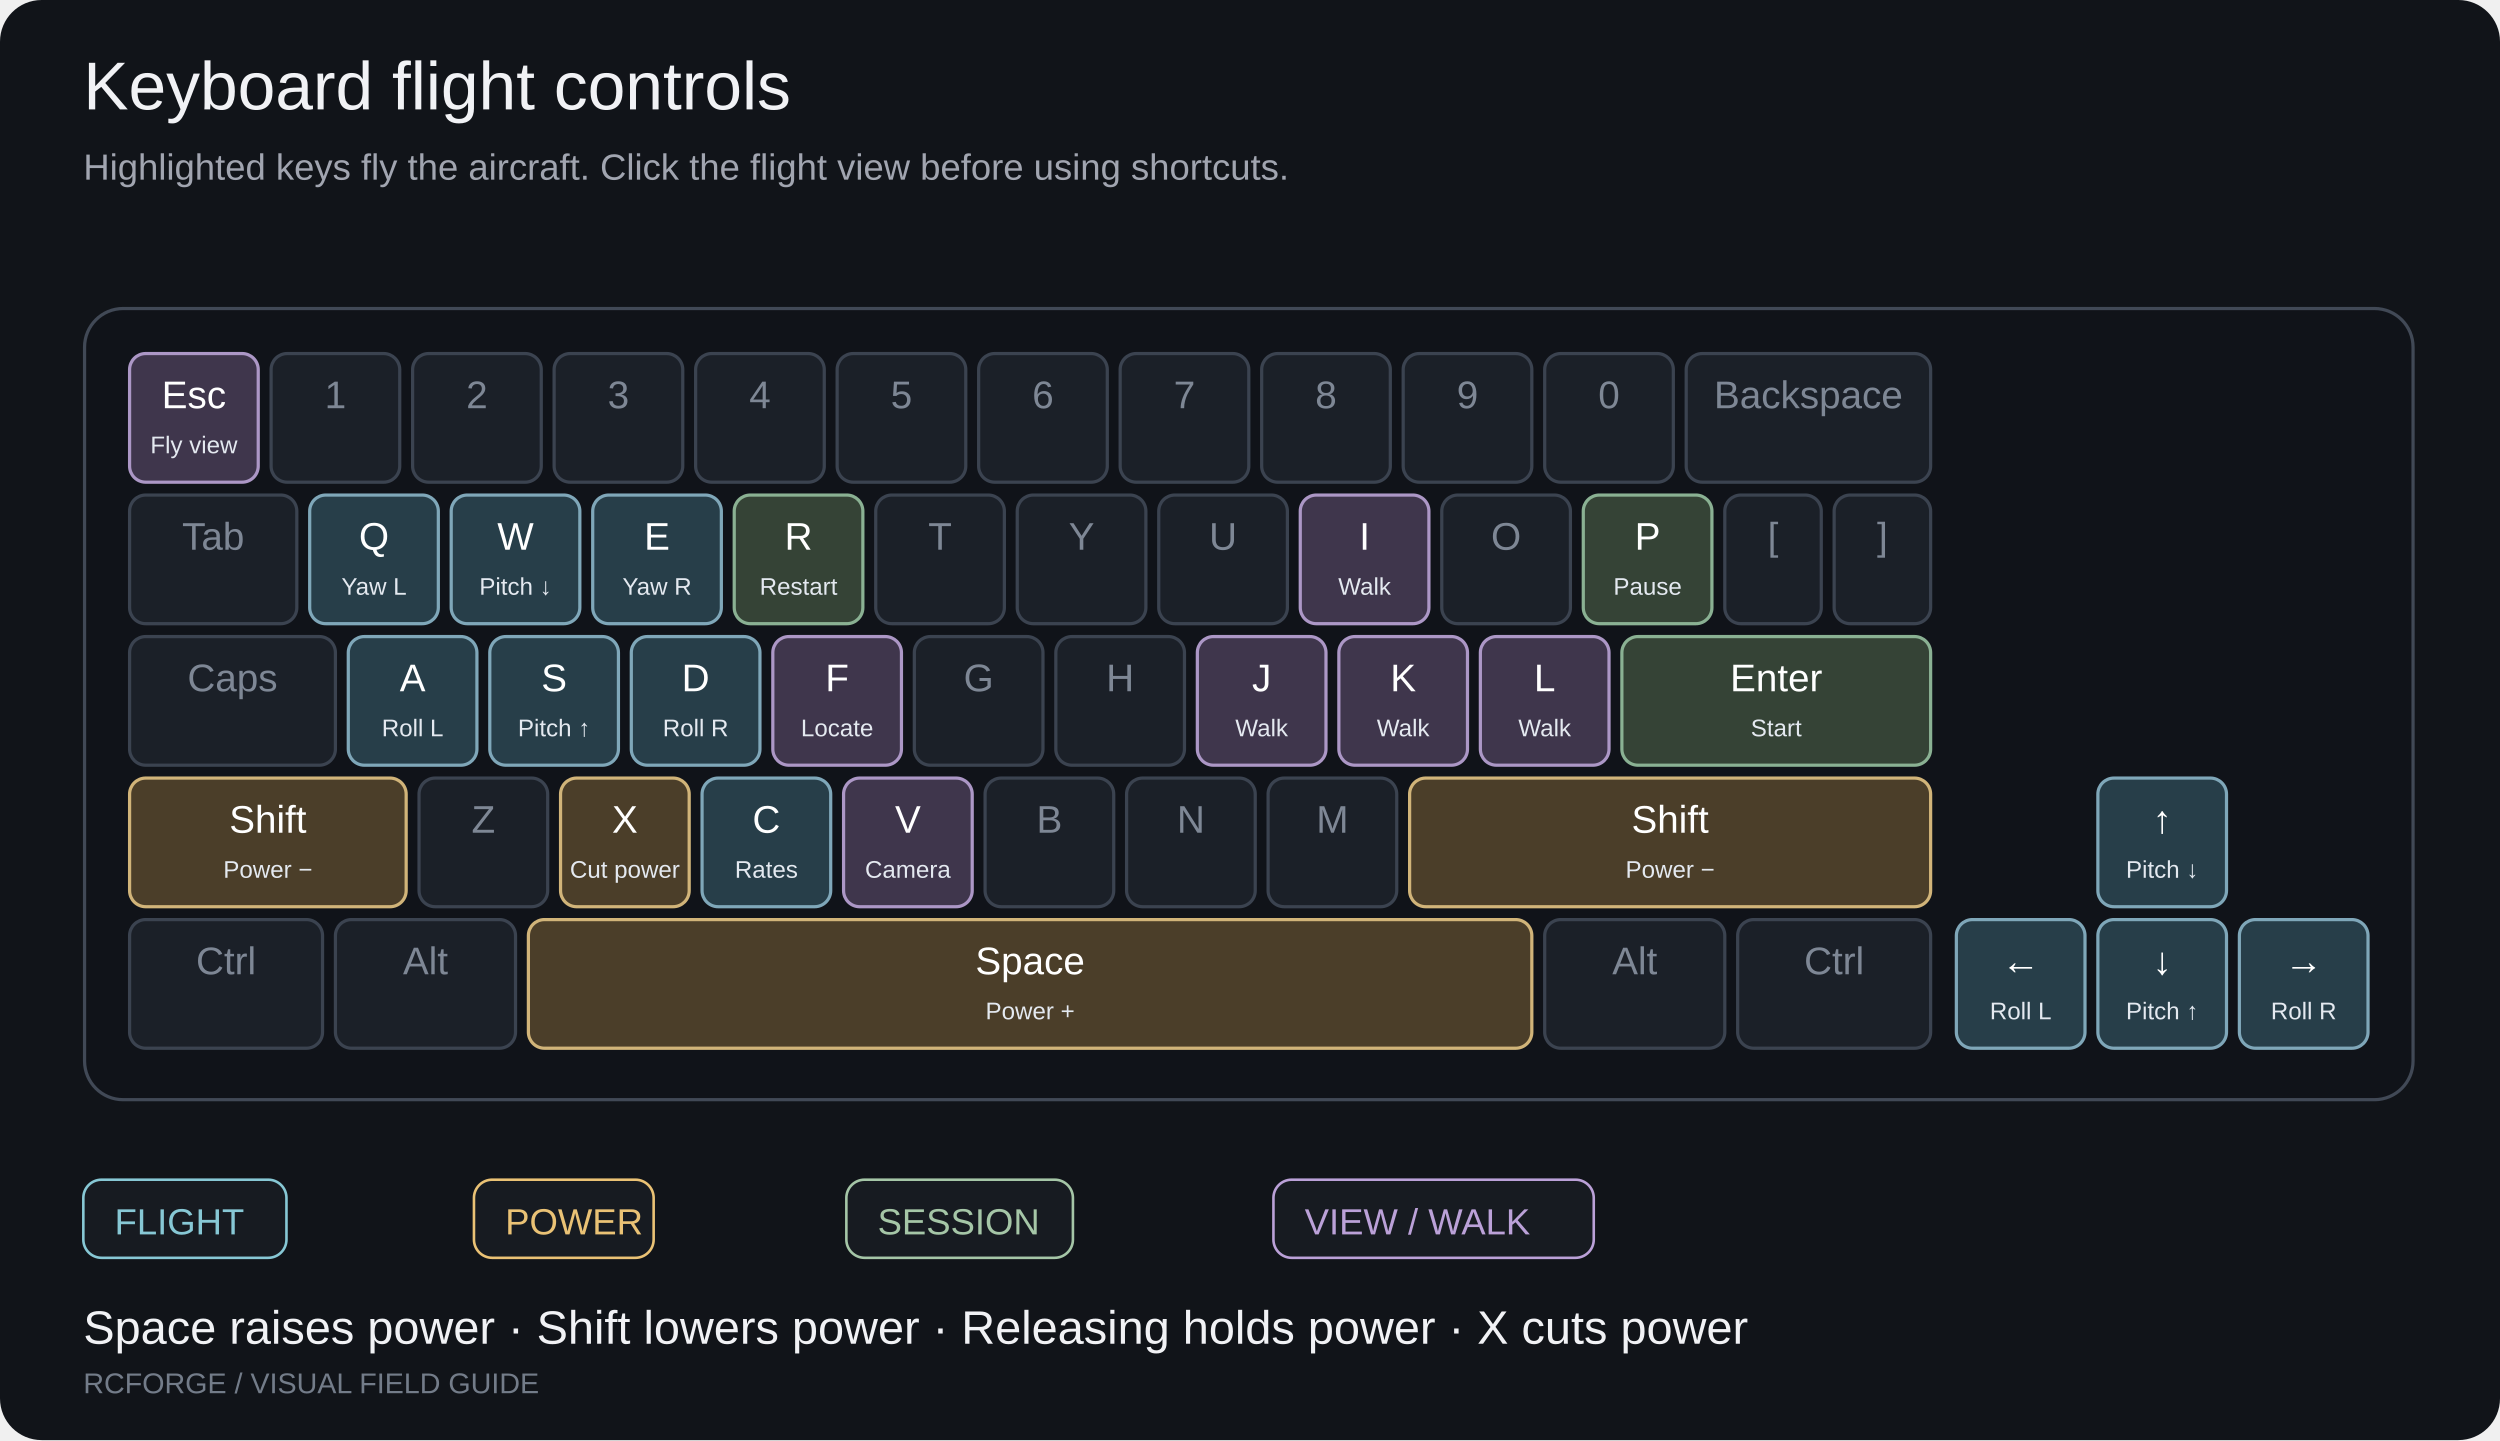
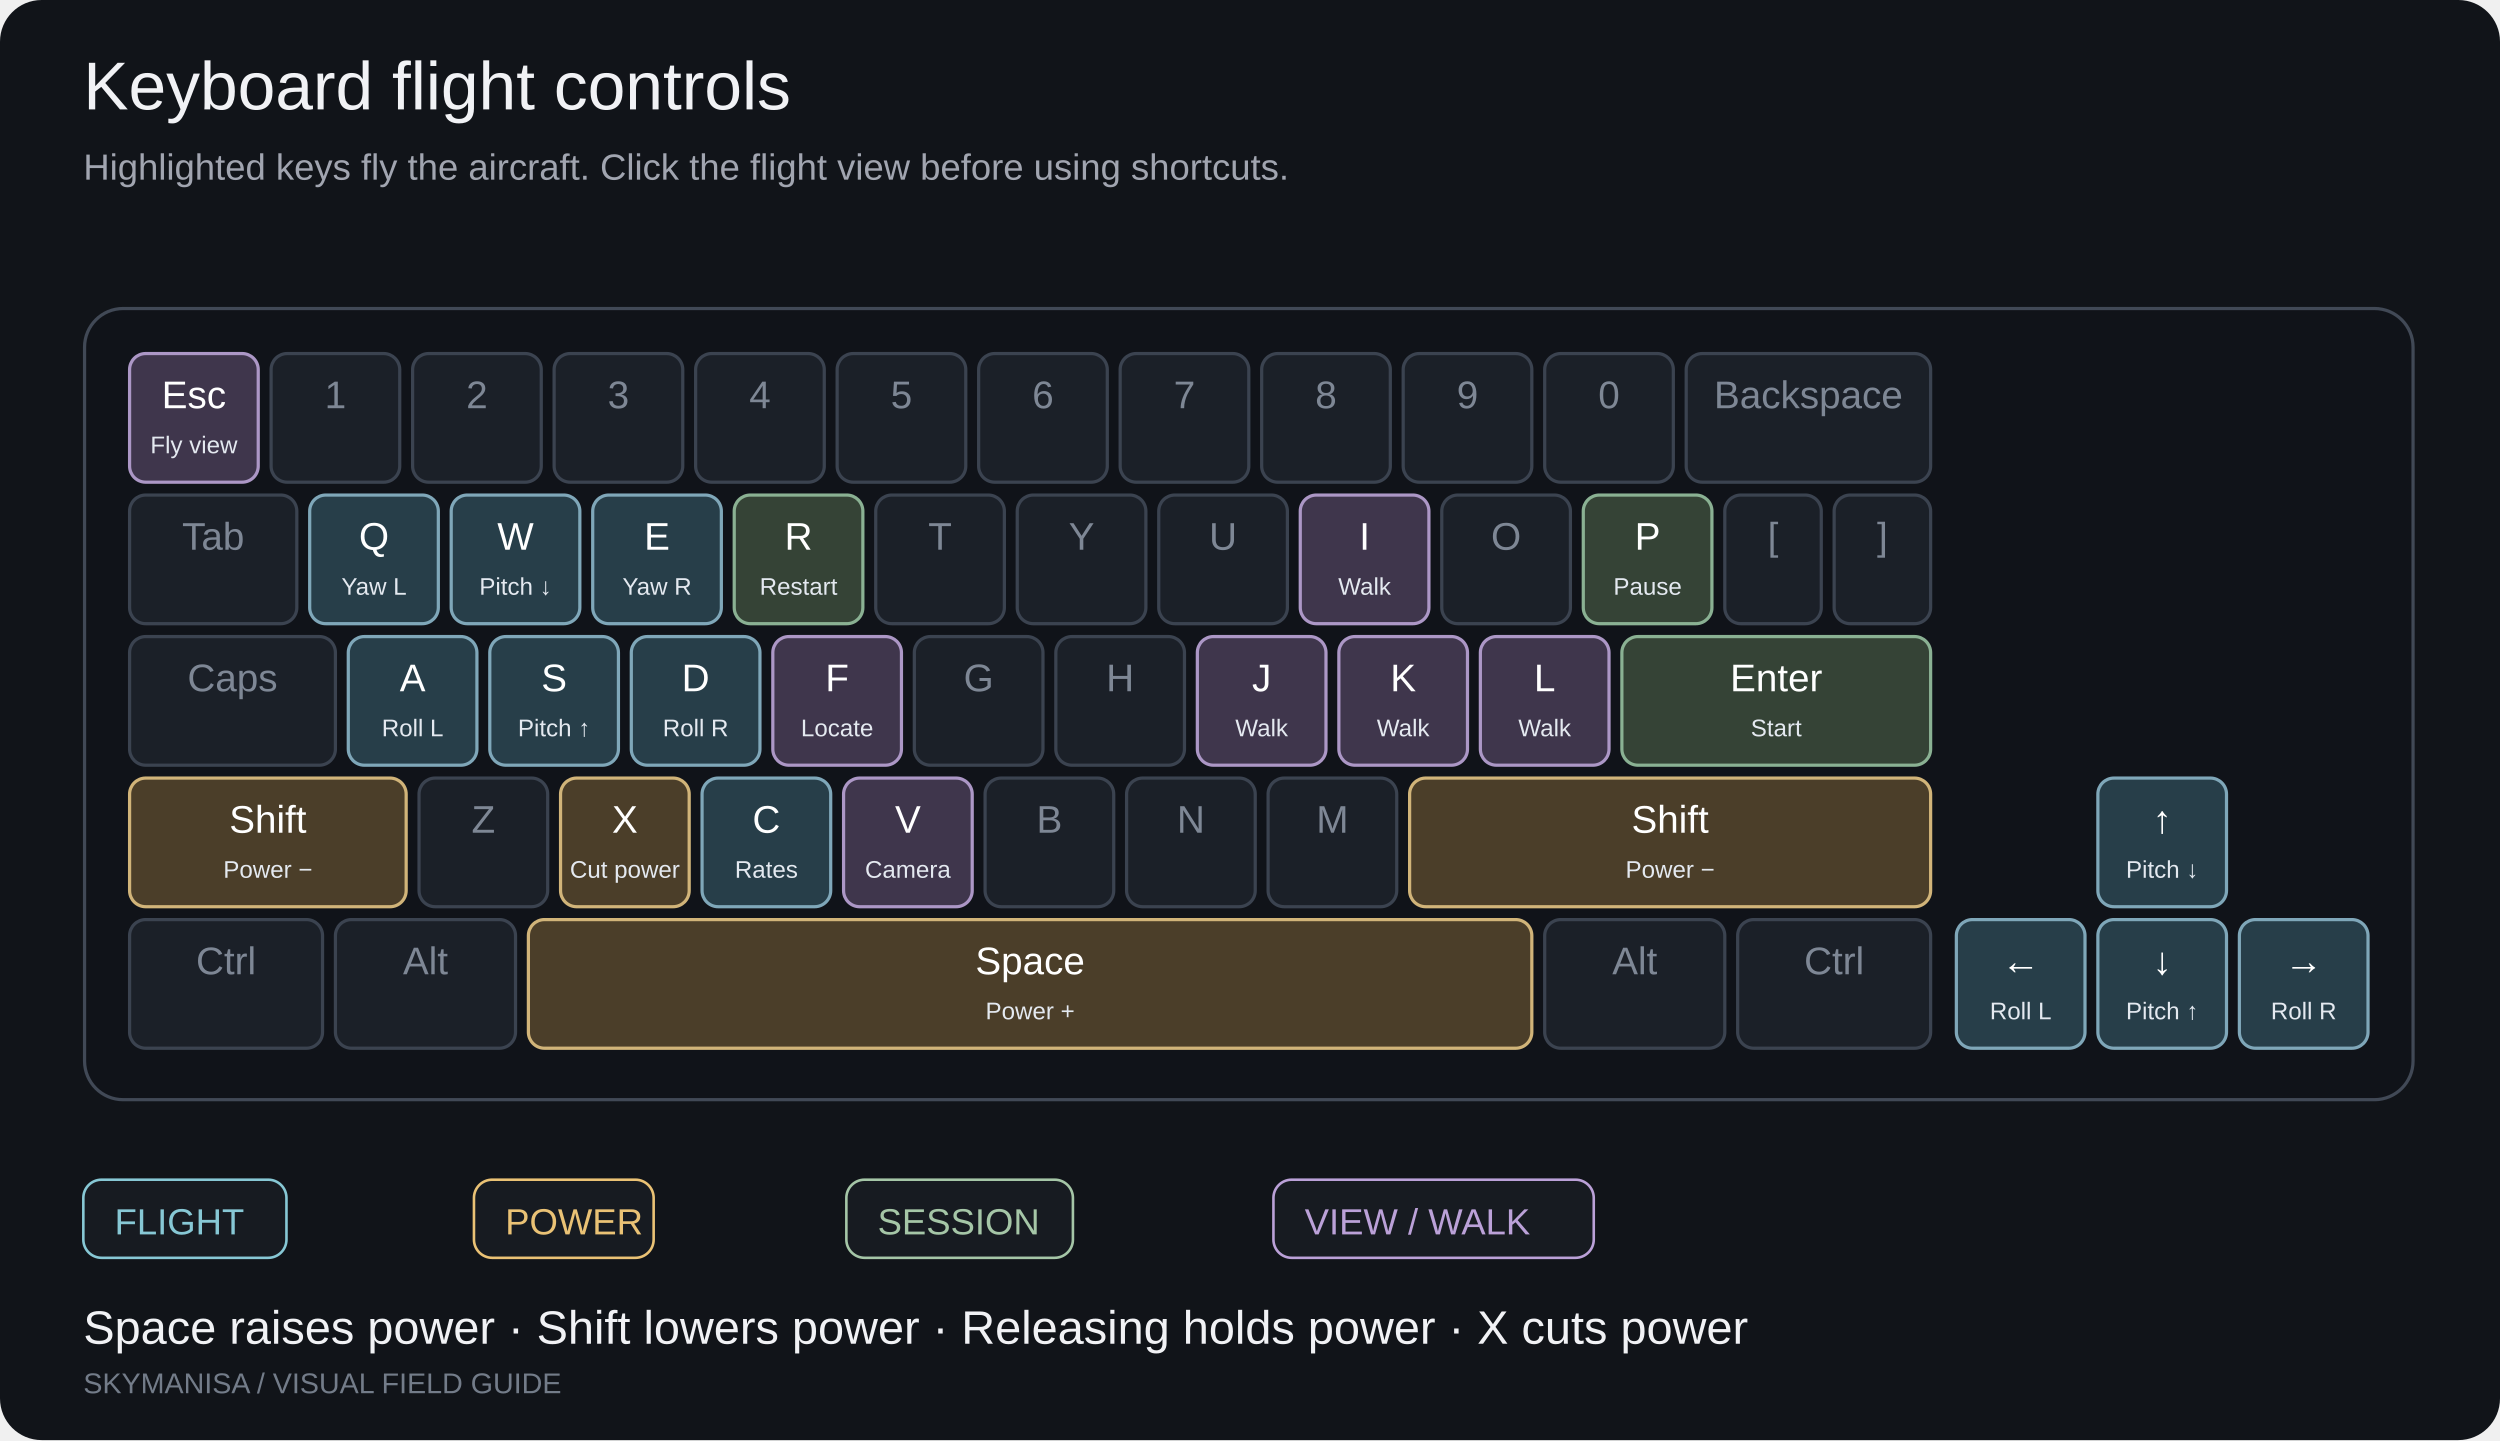
<svg xmlns="http://www.w3.org/2000/svg" width="960" height="553" viewBox="0 0 960 553" role="img" aria-labelledby="title desc">
  <defs>
    <marker id="arrow" markerWidth="9" markerHeight="9" refX="7" refY="4" orient="auto-start-reverse">
      <path d="M0 0 8 4 0 8" fill="none" stroke="#b2bccb" stroke-width="1.5" />
    </marker>
  </defs>
  <style>text{font-family:Arial,Helvetica,sans-serif}.controller-shell{fill:#30343b;stroke:#9ba0ab;stroke-width:1.2}.controller-well{fill:#11141a;stroke:#555d69;stroke-width:1.2}.controller-thumb{fill:#404754;stroke:#949caa}.thumb-inset{fill:#252b34;stroke:#697181}.controller-grip{fill:#222832;stroke:#48505e}.controller-outline{fill:none;stroke:#adb4bf;stroke-width:3;stroke-linecap:round}.controller-detail,.thumb-center{fill:none;stroke:#929aa8;stroke-width:1}.gimbal-guide{stroke:#69717d;stroke-width:.6}.controller-screen{fill:#141921;stroke:#858c99}.screen-lines{stroke:#82928c;stroke-width:1.5}.device-led{fill:#b5d1a3}.controller-glyph{font-size:9px;fill:#f4f4f6;text-anchor:middle}.controller-channel-label{font-size:7px;fill:#b5bac4;text-anchor:middle}.controller-caption{display:none}.keyboard-body{fill:#101319;stroke:#414956}.keyboard-key rect{fill:#1b2028;stroke:#3b4350}.keyboard-key text{text-anchor:middle}.key-letter{font-size:12px;fill:#7e8795}.key-function{font-size:7.5px;fill:#e4e9f0}.mapped .key-letter{fill:#fff}.mapped.flight rect{fill:#273e49;stroke:#7fa7b9}.mapped.power rect{fill:#4b3e29;stroke:#d1b479}.mapped.session rect{fill:#354336;stroke:#8ab193}.mapped.view rect{fill:#3f364c;stroke:#ac97c6}</style>
  <rect width="960" height="553" rx="16" fill="#111419" />
  <text x="32" y="42" font-size="26" fill="#f1f2f5" text-anchor="start">Keyboard flight controls</text>
  <text x="32" y="69" font-size="14" fill="#a1a5b0" text-anchor="start">Highlighted keys fly the aircraft. Click the flight view before using shortcuts.</text>
  <g transform="translate(30 116) scale(1.235)">
    <rect class="keyboard-body" x="2" y="2" width="724" height="246" rx="12" />
    <g class="keyboard-key mapped view" data-key-code="Escape">
      <rect x="16" y="16" width="40" height="40" rx="5" />
      <text class="key-letter" x="36" y="33">Esc</text>
      <text class="key-function" x="36" y="47">Fly view</text>
    </g>
    <g class="keyboard-key " data-key-code="Digit1">
      <rect x="60" y="16" width="40" height="40" rx="5" />
      <text class="key-letter" x="80" y="33">1</text>
    </g>
    <g class="keyboard-key " data-key-code="Digit2">
      <rect x="104" y="16" width="40" height="40" rx="5" />
      <text class="key-letter" x="124" y="33">2</text>
    </g>
    <g class="keyboard-key " data-key-code="Digit3">
      <rect x="148" y="16" width="40" height="40" rx="5" />
      <text class="key-letter" x="168" y="33">3</text>
    </g>
    <g class="keyboard-key " data-key-code="Digit4">
      <rect x="192" y="16" width="40" height="40" rx="5" />
      <text class="key-letter" x="212" y="33">4</text>
    </g>
    <g class="keyboard-key " data-key-code="Digit5">
      <rect x="236" y="16" width="40" height="40" rx="5" />
      <text class="key-letter" x="256" y="33">5</text>
    </g>
    <g class="keyboard-key " data-key-code="Digit6">
      <rect x="280" y="16" width="40" height="40" rx="5" />
      <text class="key-letter" x="300" y="33">6</text>
    </g>
    <g class="keyboard-key " data-key-code="Digit7">
      <rect x="324" y="16" width="40" height="40" rx="5" />
      <text class="key-letter" x="344" y="33">7</text>
    </g>
    <g class="keyboard-key " data-key-code="Digit8">
      <rect x="368" y="16" width="40" height="40" rx="5" />
      <text class="key-letter" x="388" y="33">8</text>
    </g>
    <g class="keyboard-key " data-key-code="Digit9">
      <rect x="412" y="16" width="40" height="40" rx="5" />
      <text class="key-letter" x="432" y="33">9</text>
    </g>
    <g class="keyboard-key " data-key-code="Digit0">
      <rect x="456" y="16" width="40" height="40" rx="5" />
      <text class="key-letter" x="476" y="33">0</text>
    </g>
    <g class="keyboard-key " data-key-code="Backspace">
      <rect x="500" y="16" width="76" height="40" rx="5" />
      <text class="key-letter" x="538" y="33">Backspace</text>
    </g>
    <g class="keyboard-key " data-key-code="Tab">
      <rect x="16" y="60" width="52" height="40" rx="5" />
      <text class="key-letter" x="42" y="77">Tab</text>
    </g>
    <g class="keyboard-key mapped flight" data-key-code="KeyQ">
      <rect x="72" y="60" width="40" height="40" rx="5" />
      <text class="key-letter" x="92" y="77">Q</text>
      <text class="key-function" x="92" y="91">Yaw L</text>
    </g>
    <g class="keyboard-key mapped flight" data-key-code="KeyW">
      <rect x="116" y="60" width="40" height="40" rx="5" />
      <text class="key-letter" x="136" y="77">W</text>
      <text class="key-function" x="136" y="91">Pitch ↓</text>
    </g>
    <g class="keyboard-key mapped flight" data-key-code="KeyE">
      <rect x="160" y="60" width="40" height="40" rx="5" />
      <text class="key-letter" x="180" y="77">E</text>
      <text class="key-function" x="180" y="91">Yaw R</text>
    </g>
    <g class="keyboard-key mapped session" data-key-code="KeyR">
      <rect x="204" y="60" width="40" height="40" rx="5" />
      <text class="key-letter" x="224" y="77">R</text>
      <text class="key-function" x="224" y="91">Restart</text>
    </g>
    <g class="keyboard-key " data-key-code="KeyT">
      <rect x="248" y="60" width="40" height="40" rx="5" />
      <text class="key-letter" x="268" y="77">T</text>
    </g>
    <g class="keyboard-key " data-key-code="KeyY">
      <rect x="292" y="60" width="40" height="40" rx="5" />
      <text class="key-letter" x="312" y="77">Y</text>
    </g>
    <g class="keyboard-key " data-key-code="KeyU">
      <rect x="336" y="60" width="40" height="40" rx="5" />
      <text class="key-letter" x="356" y="77">U</text>
    </g>
    <g class="keyboard-key mapped view" data-key-code="KeyI">
      <rect x="380" y="60" width="40" height="40" rx="5" />
      <text class="key-letter" x="400" y="77">I</text>
      <text class="key-function" x="400" y="91">Walk</text>
    </g>
    <g class="keyboard-key " data-key-code="KeyO">
      <rect x="424" y="60" width="40" height="40" rx="5" />
      <text class="key-letter" x="444" y="77">O</text>
    </g>
    <g class="keyboard-key mapped session" data-key-code="KeyP">
      <rect x="468" y="60" width="40" height="40" rx="5" />
      <text class="key-letter" x="488" y="77">P</text>
      <text class="key-function" x="488" y="91">Pause</text>
    </g>
    <g class="keyboard-key " data-key-code="BracketLeft">
      <rect x="512" y="60" width="30" height="40" rx="5" />
      <text class="key-letter" x="527" y="77">[</text>
    </g>
    <g class="keyboard-key " data-key-code="BracketRight">
      <rect x="546" y="60" width="30" height="40" rx="5" />
      <text class="key-letter" x="561" y="77">]</text>
    </g>
    <g class="keyboard-key " data-key-code="CapsLock">
      <rect x="16" y="104" width="64" height="40" rx="5" />
      <text class="key-letter" x="48" y="121">Caps</text>
    </g>
    <g class="keyboard-key mapped flight" data-key-code="KeyA">
      <rect x="84" y="104" width="40" height="40" rx="5" />
      <text class="key-letter" x="104" y="121">A</text>
      <text class="key-function" x="104" y="135">Roll L</text>
    </g>
    <g class="keyboard-key mapped flight" data-key-code="KeyS">
      <rect x="128" y="104" width="40" height="40" rx="5" />
      <text class="key-letter" x="148" y="121">S</text>
      <text class="key-function" x="148" y="135">Pitch ↑</text>
    </g>
    <g class="keyboard-key mapped flight" data-key-code="KeyD">
      <rect x="172" y="104" width="40" height="40" rx="5" />
      <text class="key-letter" x="192" y="121">D</text>
      <text class="key-function" x="192" y="135">Roll R</text>
    </g>
    <g class="keyboard-key mapped view" data-key-code="KeyF">
      <rect x="216" y="104" width="40" height="40" rx="5" />
      <text class="key-letter" x="236" y="121">F</text>
      <text class="key-function" x="236" y="135">Locate</text>
    </g>
    <g class="keyboard-key " data-key-code="KeyG">
      <rect x="260" y="104" width="40" height="40" rx="5" />
      <text class="key-letter" x="280" y="121">G</text>
    </g>
    <g class="keyboard-key " data-key-code="KeyH">
      <rect x="304" y="104" width="40" height="40" rx="5" />
      <text class="key-letter" x="324" y="121">H</text>
    </g>
    <g class="keyboard-key mapped view" data-key-code="KeyJ">
      <rect x="348" y="104" width="40" height="40" rx="5" />
      <text class="key-letter" x="368" y="121">J</text>
      <text class="key-function" x="368" y="135">Walk</text>
    </g>
    <g class="keyboard-key mapped view" data-key-code="KeyK">
      <rect x="392" y="104" width="40" height="40" rx="5" />
      <text class="key-letter" x="412" y="121">K</text>
      <text class="key-function" x="412" y="135">Walk</text>
    </g>
    <g class="keyboard-key mapped view" data-key-code="KeyL">
      <rect x="436" y="104" width="40" height="40" rx="5" />
      <text class="key-letter" x="456" y="121">L</text>
      <text class="key-function" x="456" y="135">Walk</text>
    </g>
    <g class="keyboard-key mapped session" data-key-code="Enter">
      <rect x="480" y="104" width="96" height="40" rx="5" />
      <text class="key-letter" x="528" y="121">Enter</text>
      <text class="key-function" x="528" y="135">Start</text>
    </g>
    <g class="keyboard-key mapped power" data-key-code="ShiftLeft">
      <rect x="16" y="148" width="86" height="40" rx="5" />
      <text class="key-letter" x="59" y="165">Shift</text>
      <text class="key-function" x="59" y="179">Power −</text>
    </g>
    <g class="keyboard-key " data-key-code="KeyZ">
      <rect x="106" y="148" width="40" height="40" rx="5" />
      <text class="key-letter" x="126" y="165">Z</text>
    </g>
    <g class="keyboard-key mapped power" data-key-code="KeyX">
      <rect x="150" y="148" width="40" height="40" rx="5" />
      <text class="key-letter" x="170" y="165">X</text>
      <text class="key-function" x="170" y="179">Cut power</text>
    </g>
    <g class="keyboard-key mapped flight" data-key-code="KeyC">
      <rect x="194" y="148" width="40" height="40" rx="5" />
      <text class="key-letter" x="214" y="165">C</text>
      <text class="key-function" x="214" y="179">Rates</text>
    </g>
    <g class="keyboard-key mapped view" data-key-code="KeyV">
      <rect x="238" y="148" width="40" height="40" rx="5" />
      <text class="key-letter" x="258" y="165">V</text>
      <text class="key-function" x="258" y="179">Camera</text>
    </g>
    <g class="keyboard-key " data-key-code="KeyB">
      <rect x="282" y="148" width="40" height="40" rx="5" />
      <text class="key-letter" x="302" y="165">B</text>
    </g>
    <g class="keyboard-key " data-key-code="KeyN">
      <rect x="326" y="148" width="40" height="40" rx="5" />
      <text class="key-letter" x="346" y="165">N</text>
    </g>
    <g class="keyboard-key " data-key-code="KeyM">
      <rect x="370" y="148" width="40" height="40" rx="5" />
      <text class="key-letter" x="390" y="165">M</text>
    </g>
    <g class="keyboard-key mapped power" data-key-code="ShiftRight">
      <rect x="414" y="148" width="162" height="40" rx="5" />
      <text class="key-letter" x="495" y="165">Shift</text>
      <text class="key-function" x="495" y="179">Power −</text>
    </g>
    <g class="keyboard-key " data-key-code="ControlLeft">
      <rect x="16" y="192" width="60" height="40" rx="5" />
      <text class="key-letter" x="46" y="209">Ctrl</text>
    </g>
    <g class="keyboard-key " data-key-code="AltLeft">
      <rect x="80" y="192" width="56" height="40" rx="5" />
      <text class="key-letter" x="108" y="209">Alt</text>
    </g>
    <g class="keyboard-key mapped power" data-key-code="Space">
      <rect x="140" y="192" width="312" height="40" rx="5" />
      <text class="key-letter" x="296" y="209">Space</text>
      <text class="key-function" x="296" y="223">Power +</text>
    </g>
    <g class="keyboard-key " data-key-code="AltRight">
      <rect x="456" y="192" width="56" height="40" rx="5" />
      <text class="key-letter" x="484" y="209">Alt</text>
    </g>
    <g class="keyboard-key " data-key-code="ControlRight">
      <rect x="516" y="192" width="60" height="40" rx="5" />
      <text class="key-letter" x="546" y="209">Ctrl</text>
    </g>
    <g class="keyboard-key mapped flight" data-key-code="ArrowUp">
      <rect x="628" y="148" width="40" height="40" rx="5" />
      <text class="key-letter" x="648" y="165">↑</text>
      <text class="key-function" x="648" y="179">Pitch ↓</text>
    </g>
    <g class="keyboard-key mapped flight" data-key-code="ArrowLeft">
      <rect x="584" y="192" width="40" height="40" rx="5" />
      <text class="key-letter" x="604" y="209">←</text>
      <text class="key-function" x="604" y="223">Roll L</text>
    </g>
    <g class="keyboard-key mapped flight" data-key-code="ArrowDown">
      <rect x="628" y="192" width="40" height="40" rx="5" />
      <text class="key-letter" x="648" y="209">↓</text>
      <text class="key-function" x="648" y="223">Pitch ↑</text>
    </g>
    <g class="keyboard-key mapped flight" data-key-code="ArrowRight">
      <rect x="672" y="192" width="40" height="40" rx="5" />
      <text class="key-letter" x="692" y="209">→</text>
      <text class="key-function" x="692" y="223">Roll R</text>
    </g>
  </g>
  <rect x="32" y="453" width="78" height="30" rx="7" fill="#171b21" stroke="#87c8d5" />
  <text x="44" y="474" font-size="14" fill="#87c8d5" text-anchor="start">FLIGHT</text>
  <rect x="182" y="453" width="69" height="30" rx="7" fill="#171b21" stroke="#eac275" />
  <text x="194" y="474" font-size="14" fill="#eac275" text-anchor="start">POWER</text>
  <rect x="325" y="453" width="87" height="30" rx="7" fill="#171b21" stroke="#a5c6a7" />
  <text x="337" y="474" font-size="14" fill="#a5c6a7" text-anchor="start">SESSION</text>
  <rect x="489" y="453" width="123" height="30" rx="7" fill="#171b21" stroke="#bba1d8" />
  <text x="501" y="474" font-size="14" fill="#bba1d8" text-anchor="start">VIEW / WALK</text>
  <text x="32" y="516" font-size="18" fill="#f1f2f5" text-anchor="start">Space raises power · Shift lowers power · Releasing holds power · X cuts power</text>
-   <text x="32" y="535" font-size="11" fill="#737c89" text-anchor="start">RCFORGE  /  VISUAL FIELD GUIDE</text>
+   <text x="32" y="535" font-size="11" fill="#737c89" text-anchor="start">SKYMANISA  /  VISUAL FIELD GUIDE</text>
</svg>
